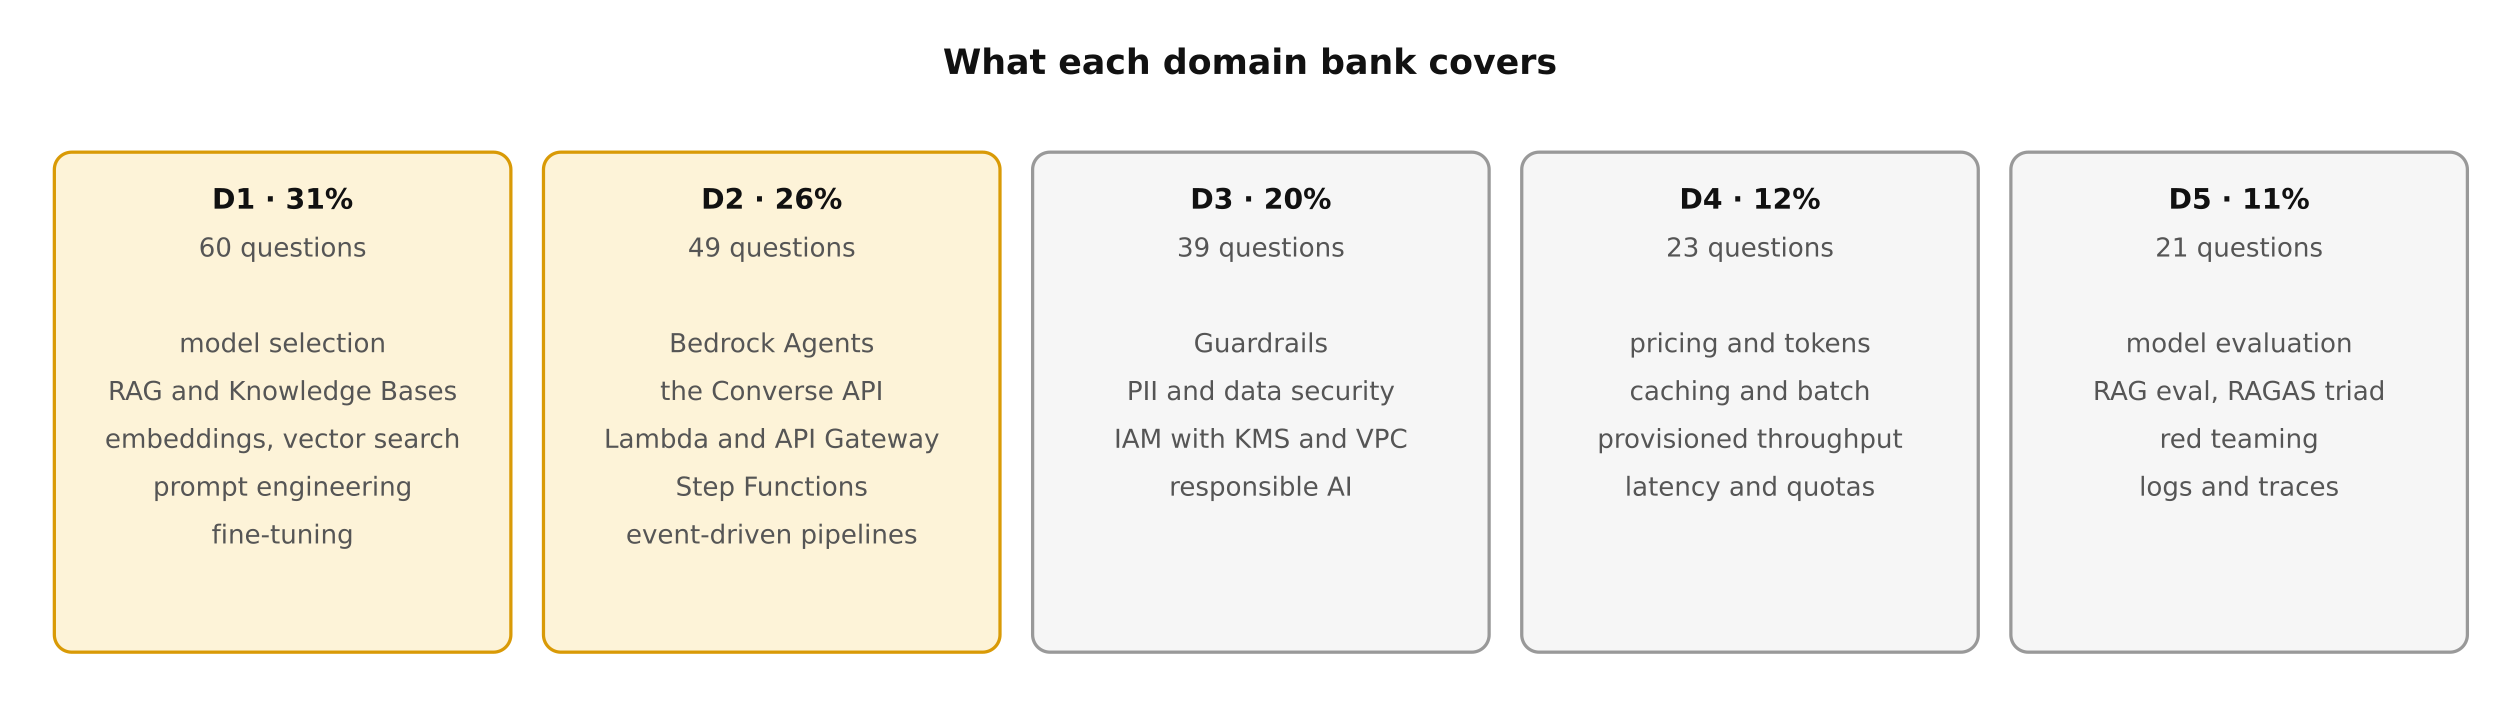
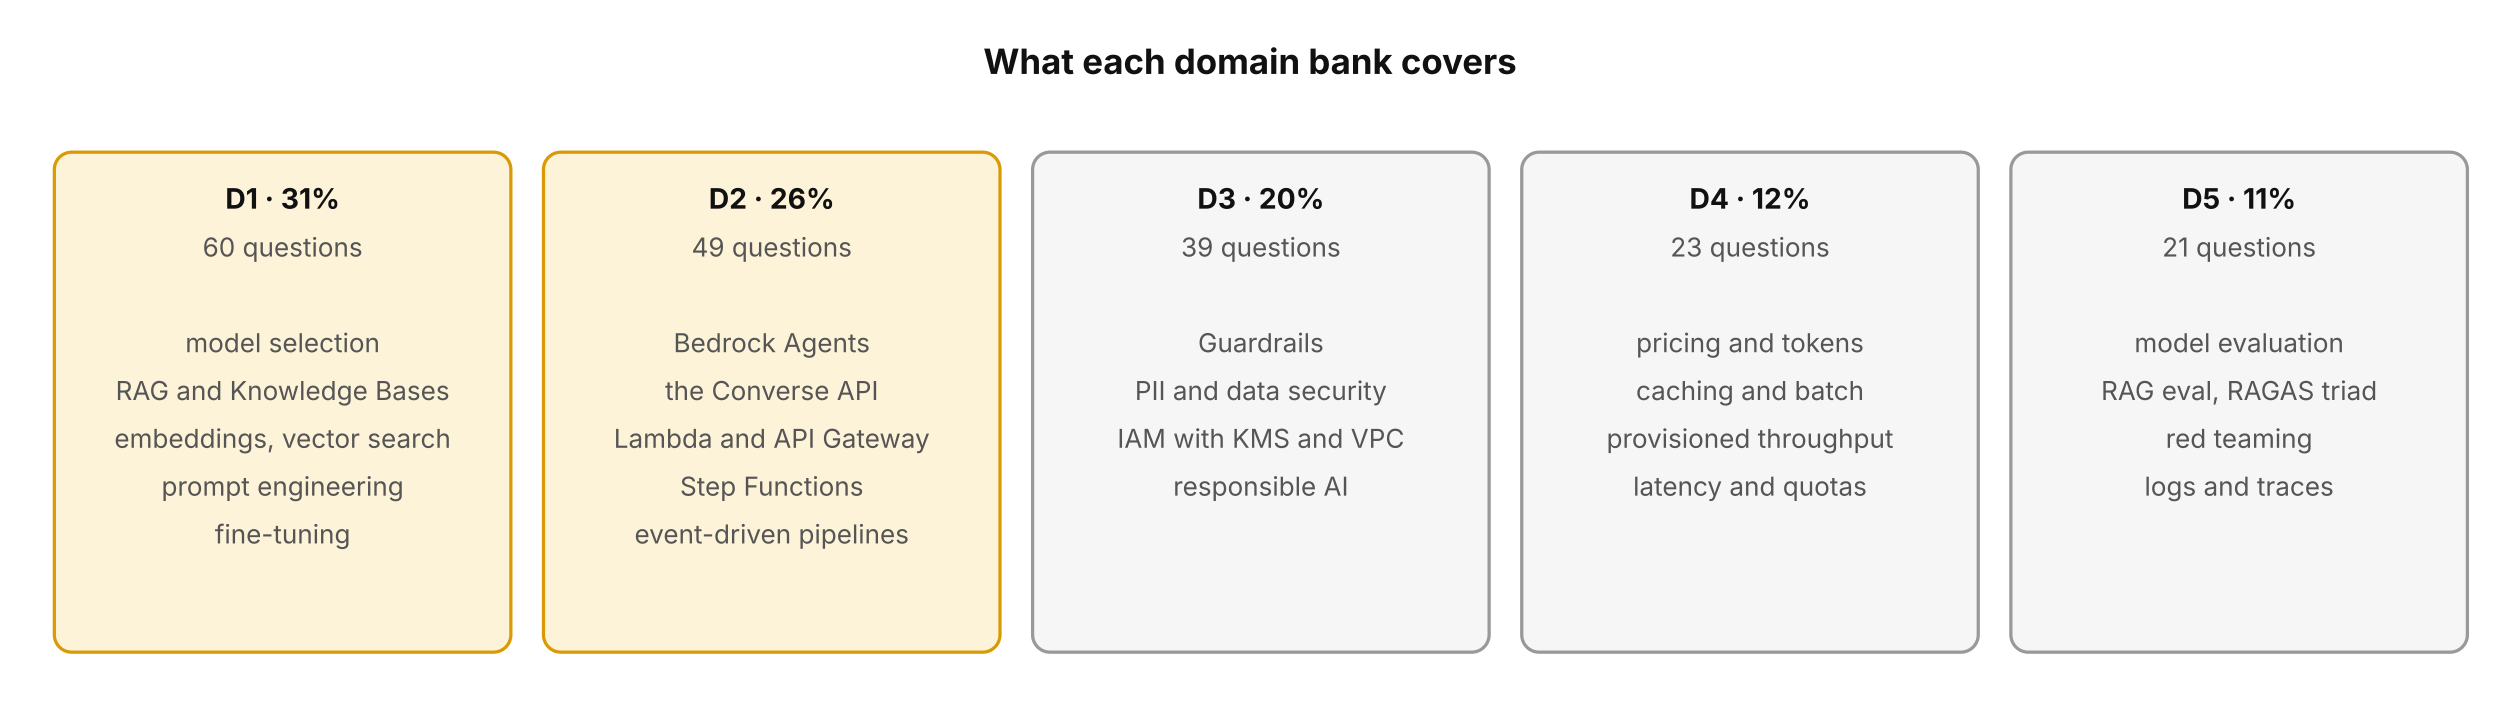
- <svg xmlns="http://www.w3.org/2000/svg" width="100%" viewBox="0 0 1150 330" role="img" style="background:#ffffff;font-family:DejaVu Sans,Verdana,sans-serif" aria-label="Domain bank maps: D1 model selection and RAG, D2 agents and integration, D3 guardrails and security, D4 pricing and optimization, D5 evaluation and troubleshooting">
+ <svg xmlns="http://www.w3.org/2000/svg" width="100%" viewBox="0 0 1150 330" role="img" style="background:#ffffff;font-family:'Anthropic Sans',Inter,'Source Sans 3','IBM Plex Sans',sans-serif" aria-label="Domain bank maps: D1 model selection and RAG, D2 agents and integration, D3 guardrails and security, D4 pricing and optimization, D5 evaluation and troubleshooting">
  <defs>
    <marker id="ah" viewBox="0 0 10 10" refX="8" refY="5" markerWidth="7" markerHeight="7" orient="auto-start-reverse">
      <path d="M0,0 L10,5 L0,10 z" fill="#666666" />
    </marker>
  </defs>
  <text x="575" y="34" text-anchor="middle" font-size="16" fill="#111111" font-weight="bold">What each domain bank covers</text>
  <rect x="25" y="70" width="210" height="230" rx="8" fill="#fdf3d8" stroke="#d99a06" stroke-width="1.5" />
  <text x="130" y="96" text-anchor="middle" font-size="13" fill="#111111" font-weight="bold">D1 · 31%</text>
  <text x="130" y="118" text-anchor="middle" font-size="12" fill="#555555">60 questions</text>
  <text x="130" y="140" text-anchor="middle" font-size="12" fill="#555555" />
  <text x="130" y="162" text-anchor="middle" font-size="12" fill="#555555">model selection</text>
  <text x="130" y="184" text-anchor="middle" font-size="12" fill="#555555">RAG and Knowledge Bases</text>
  <text x="130" y="206" text-anchor="middle" font-size="12" fill="#555555">embeddings, vector search</text>
  <text x="130" y="228" text-anchor="middle" font-size="12" fill="#555555">prompt engineering</text>
  <text x="130" y="250" text-anchor="middle" font-size="12" fill="#555555">fine-tuning</text>
  <rect x="250" y="70" width="210" height="230" rx="8" fill="#fdf3d8" stroke="#d99a06" stroke-width="1.5" />
  <text x="355" y="96" text-anchor="middle" font-size="13" fill="#111111" font-weight="bold">D2 · 26%</text>
  <text x="355" y="118" text-anchor="middle" font-size="12" fill="#555555">49 questions</text>
  <text x="355" y="140" text-anchor="middle" font-size="12" fill="#555555" />
  <text x="355" y="162" text-anchor="middle" font-size="12" fill="#555555">Bedrock Agents</text>
  <text x="355" y="184" text-anchor="middle" font-size="12" fill="#555555">the Converse API</text>
  <text x="355" y="206" text-anchor="middle" font-size="12" fill="#555555">Lambda and API Gateway</text>
  <text x="355" y="228" text-anchor="middle" font-size="12" fill="#555555">Step Functions</text>
  <text x="355" y="250" text-anchor="middle" font-size="12" fill="#555555">event-driven pipelines</text>
  <rect x="475" y="70" width="210" height="230" rx="8" fill="#f6f6f6" stroke="#999999" stroke-width="1.5" />
  <text x="580" y="96" text-anchor="middle" font-size="13" fill="#111111" font-weight="bold">D3 · 20%</text>
  <text x="580" y="118" text-anchor="middle" font-size="12" fill="#555555">39 questions</text>
  <text x="580" y="140" text-anchor="middle" font-size="12" fill="#555555" />
  <text x="580" y="162" text-anchor="middle" font-size="12" fill="#555555">Guardrails</text>
  <text x="580" y="184" text-anchor="middle" font-size="12" fill="#555555">PII and data security</text>
  <text x="580" y="206" text-anchor="middle" font-size="12" fill="#555555">IAM with KMS and VPC</text>
  <text x="580" y="228" text-anchor="middle" font-size="12" fill="#555555">responsible AI</text>
  <rect x="700" y="70" width="210" height="230" rx="8" fill="#f6f6f6" stroke="#999999" stroke-width="1.5" />
  <text x="805" y="96" text-anchor="middle" font-size="13" fill="#111111" font-weight="bold">D4 · 12%</text>
  <text x="805" y="118" text-anchor="middle" font-size="12" fill="#555555">23 questions</text>
  <text x="805" y="140" text-anchor="middle" font-size="12" fill="#555555" />
  <text x="805" y="162" text-anchor="middle" font-size="12" fill="#555555">pricing and tokens</text>
  <text x="805" y="184" text-anchor="middle" font-size="12" fill="#555555">caching and batch</text>
  <text x="805" y="206" text-anchor="middle" font-size="12" fill="#555555">provisioned throughput</text>
  <text x="805" y="228" text-anchor="middle" font-size="12" fill="#555555">latency and quotas</text>
  <rect x="925" y="70" width="210" height="230" rx="8" fill="#f6f6f6" stroke="#999999" stroke-width="1.5" />
  <text x="1030" y="96" text-anchor="middle" font-size="13" fill="#111111" font-weight="bold">D5 · 11%</text>
  <text x="1030" y="118" text-anchor="middle" font-size="12" fill="#555555">21 questions</text>
  <text x="1030" y="140" text-anchor="middle" font-size="12" fill="#555555" />
  <text x="1030" y="162" text-anchor="middle" font-size="12" fill="#555555">model evaluation</text>
  <text x="1030" y="184" text-anchor="middle" font-size="12" fill="#555555">RAG eval, RAGAS triad</text>
  <text x="1030" y="206" text-anchor="middle" font-size="12" fill="#555555">red teaming</text>
  <text x="1030" y="228" text-anchor="middle" font-size="12" fill="#555555">logs and traces</text>
</svg>
